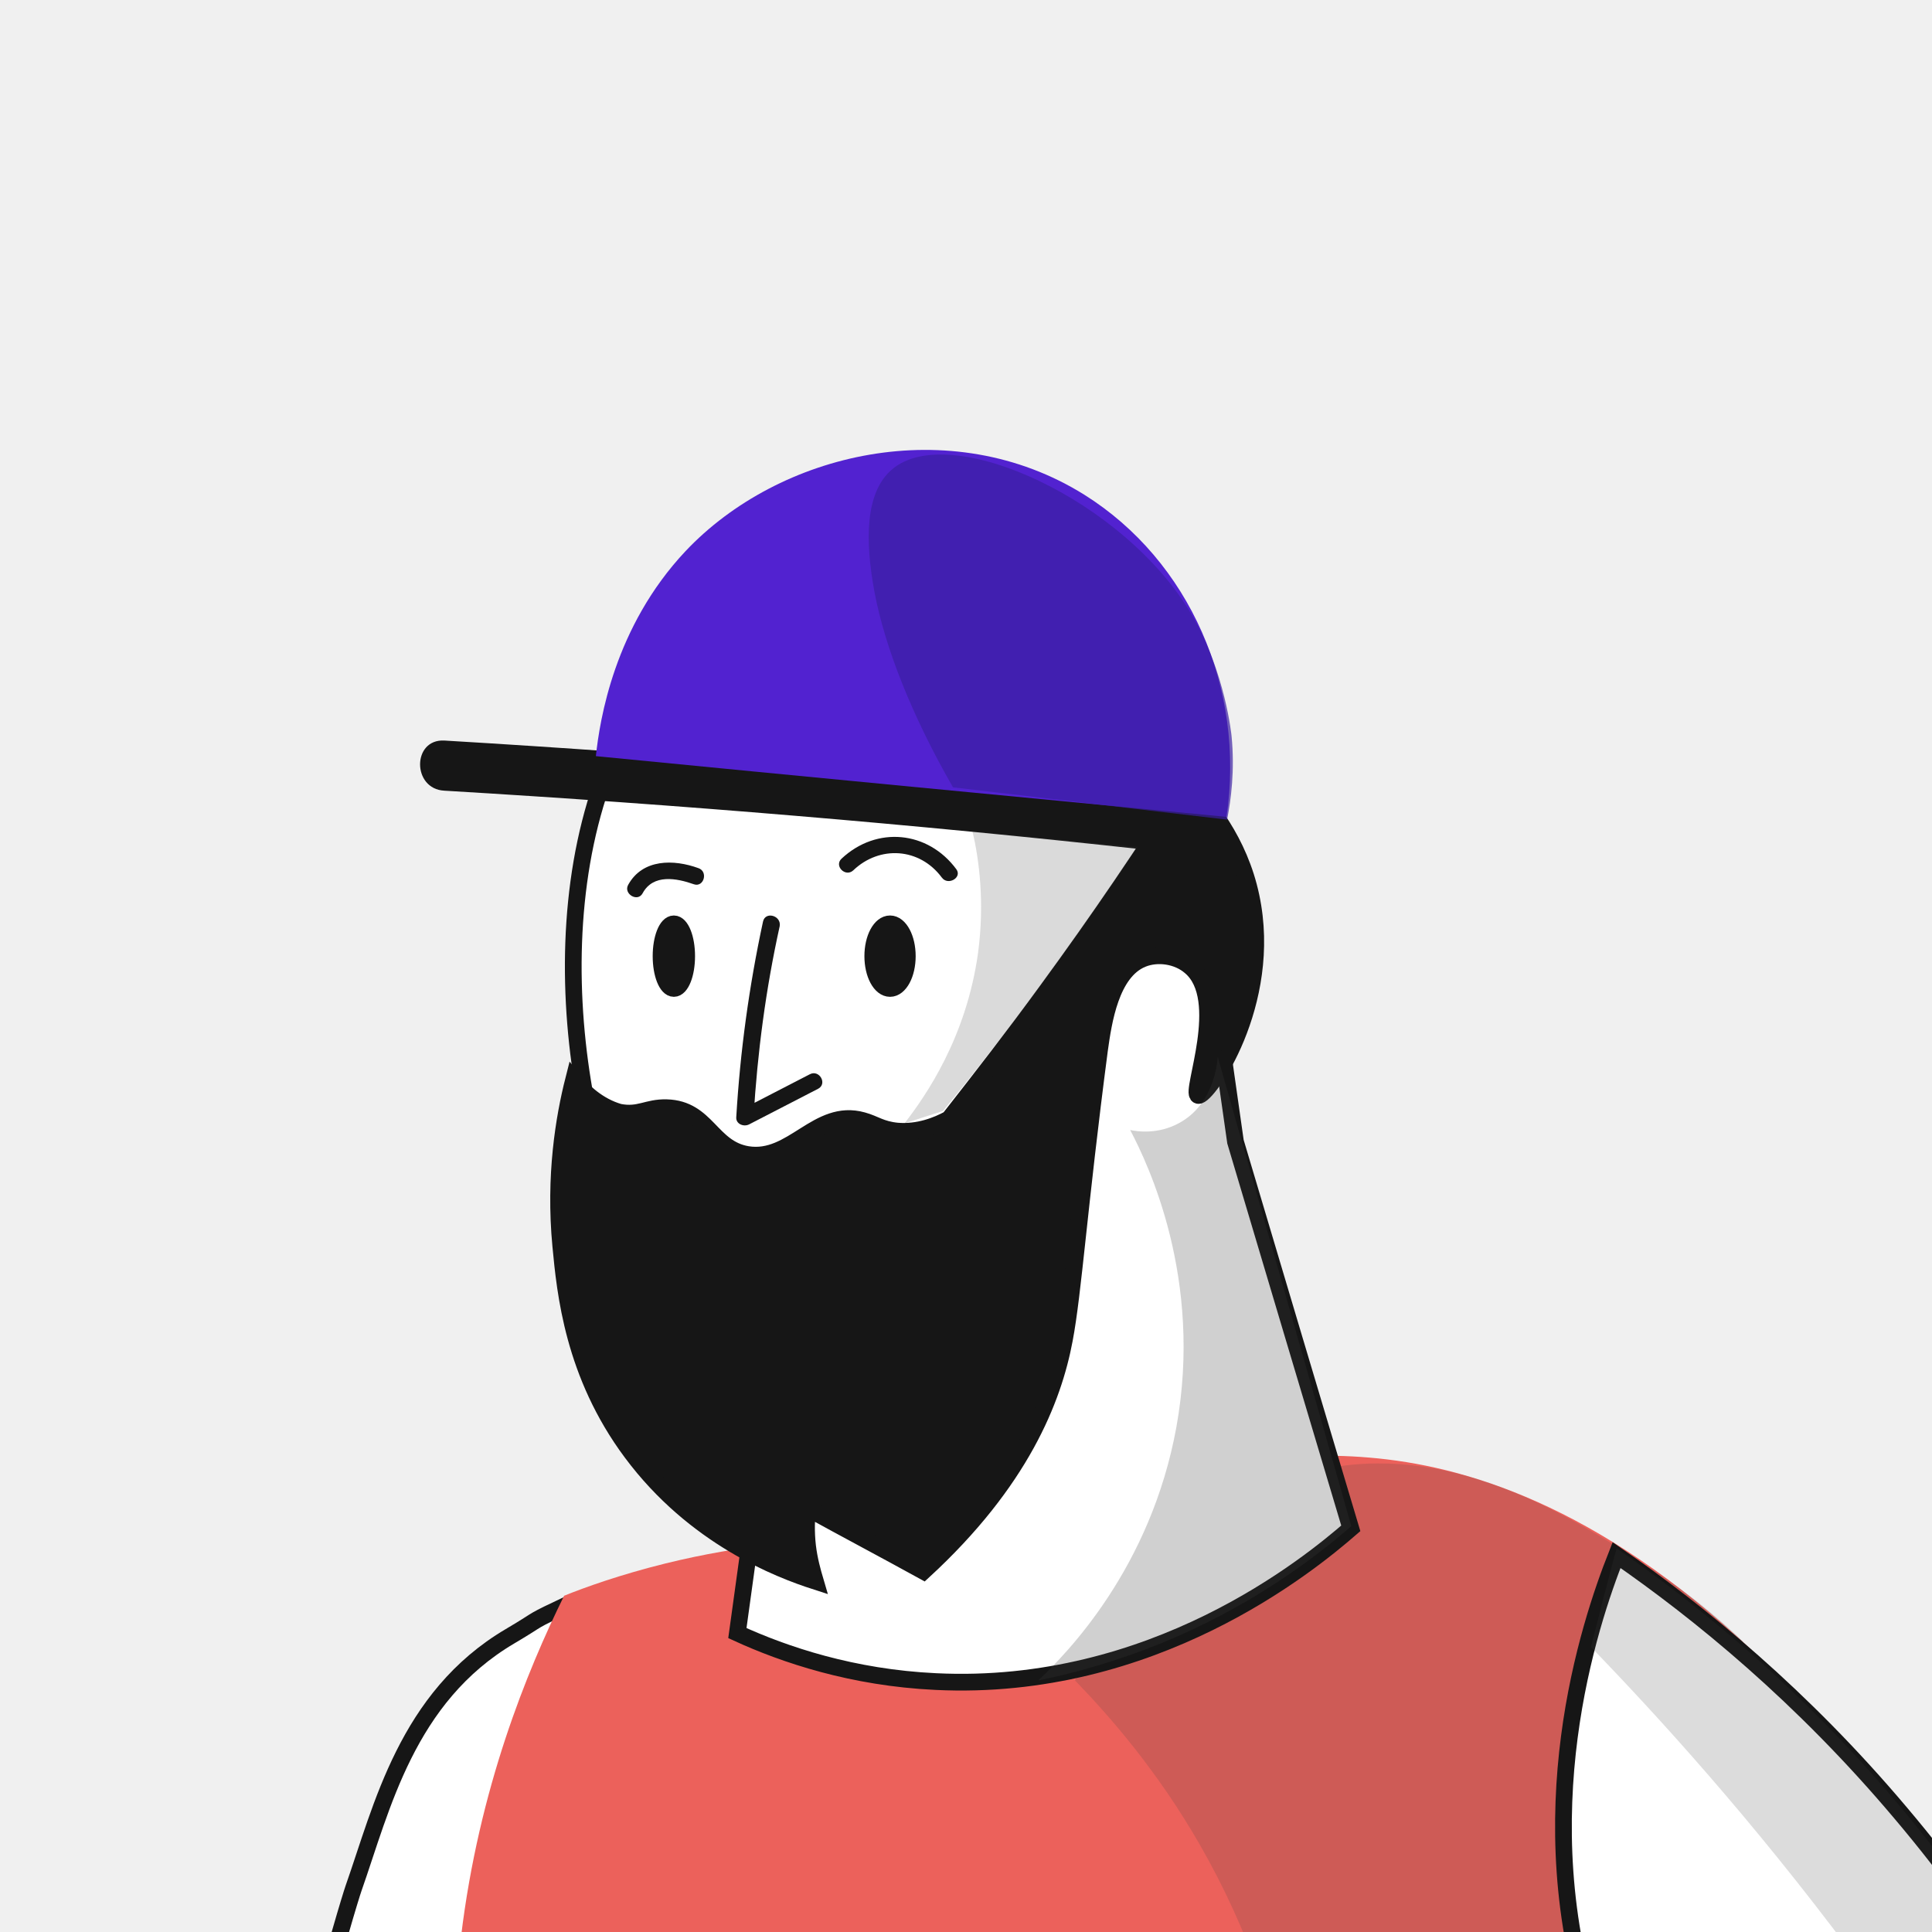
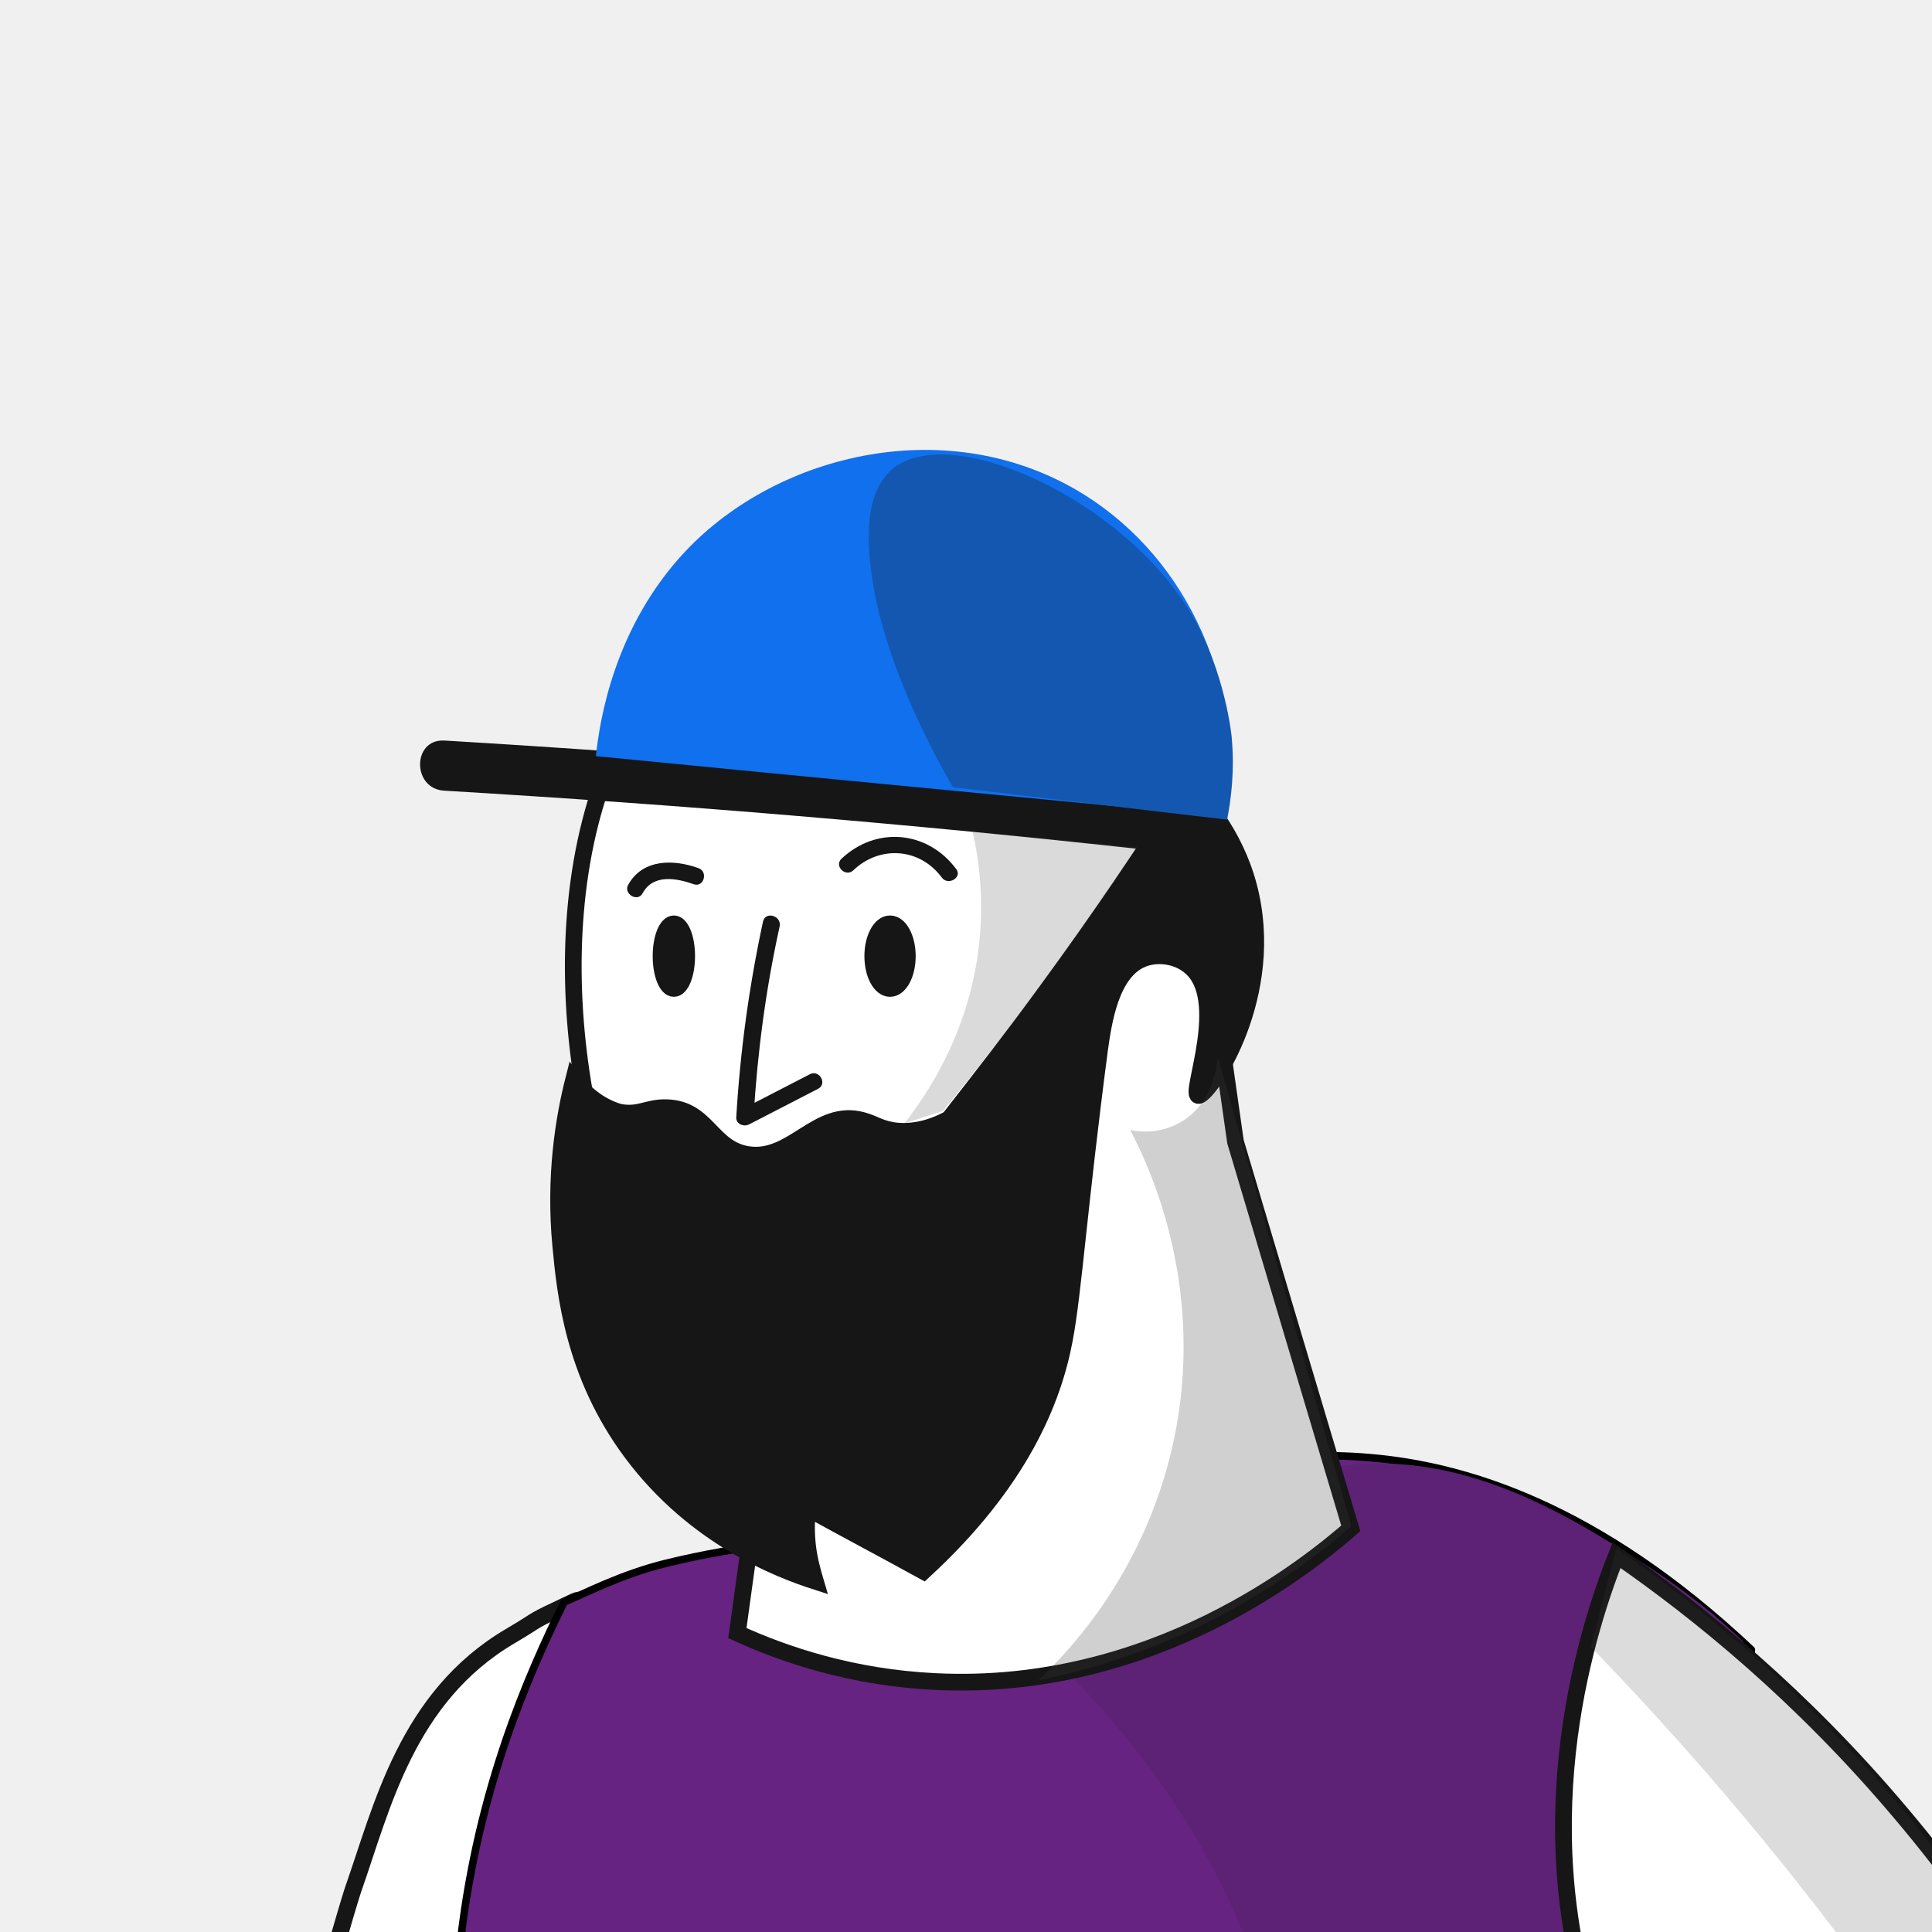
<svg xmlns="http://www.w3.org/2000/svg" width="100%" height="100%" viewBox="0 0 512 512" version="1.1" xml:space="preserve" style="fill-rule:evenodd;clip-rule:evenodd;stroke-miterlimit:10;">
  <g transform="matrix(1.4765,0,0,1.4765,-1128.86,44.1705)">
    <path d="M875.4,339.8C861.8,342.9 816.108,353.694 821.132,333.627C824.339,320.819 827.547,310.316 827.997,309.036C833.097,294.558 837.546,274.708 856.091,263.769C862.52,259.977 858.632,261.765 867.712,257.476C868.66,257.028 869.27,257.565 870.54,256.945C868.24,285.645 877.7,311.1 875.4,339.8Z" style="fill:white;fill-rule:nonzero;stroke:rgb(22,22,22);stroke-width:3px;" />
  </g>
  <g transform="matrix(1.4765,0,0,1.4765,-1128.86,44.1705)">
-     <path d="M912.6,246.5C909.3,246.7 898.2,247.2 884,250.7C875.9,252.7 869.5,255 865.8,256.5C859.1,270.1 850.5,291.1 847.3,317.7C846.624,323.273 846.246,328.553 846.113,333.627C845.343,363.063 1069.56,366.843 1072.87,333.627C1075.15,310.8 1077.15,288.318 1078.9,266.2C1051.2,240.1 1027.2,233.1 1010.3,231.7C977.8,228.9 948.4,244.5 912.6,246.5Z" style="fill:rgb(236,97,91);fill-rule:nonzero;" />
+     <path d="M912.6,246.5C909.3,246.7 898.2,247.2 884,250.7C875.9,252.7 869.5,256.128 865.8,257.628C859.1,271.228 850.5,291.1 847.3,317.7C846.624,323.273 846.246,328.553 846.113,333.627C845.343,363.063 1069.56,366.843 1072.87,333.627C1075.15,310.8 1077.15,288.318 1078.9,266.2C1051.2,240.1 1027.2,233.1 1010.3,231.7C977.8,228.9 948.4,244.5 912.6,246.5Z" style="fill:rgb(102,35,129);fill-rule:nonzero;stroke:black;stroke-width:1.35px;stroke-linejoin:round;stroke-miterlimit:2;" />
  </g>
  <g transform="matrix(1.4765,0,0,1.4765,-1128.86,44.1705)">
-     <path d="M957.5,271.7C963.7,278.1 972.2,287.8 979.8,301C984.261,308.748 987.838,316.654 990.664,324.624C1010.96,381.871 1071.76,340.086 1072.9,326.7C1074.69,305.63 1076.18,284.941 1077.4,264.7C1073.5,260.9 1067.5,255.8 1059.5,250.7C1046.6,242.4 1026.3,229.5 1003.4,233.5C974.2,238.5 959.4,267.7 957.5,271.7Z" style="fill:rgb(61,61,61);fill-opacity:0.17;fill-rule:nonzero;" />
+     <path d="M957.5,271.7C963.7,278.1 972.2,287.8 979.8,301C984.261,308.748 987.838,316.654 990.664,324.624C1010.96,381.871 1071.76,340.086 1072.9,326.7C1074.69,305.63 1076.18,284.941 1077.4,264.7C1073.5,260.9 1067.5,255.8 1059.5,250.7C1046.6,242.4 1026.3,229.5 1003.4,233.5C974.2,238.5 959.4,267.7 957.5,271.7Z" style="fill:rgb(93,34,118);fill-rule:nonzero;" />
  </g>
  <g transform="matrix(1.4765,0,0,1.4765,-1128.86,44.1705)">
    <path d="M1072.9,287.6C1070.22,295.127 1066.76,305.008 1062.91,316.85C1059.46,327.508 1069.97,344.289 1071.51,316.85C1072.07,306.951 1072.53,297.198 1072.9,287.6Z" style="fill:rgb(61,61,61);fill-opacity:0.11;fill-rule:nonzero;" />
  </g>
  <g transform="matrix(1.4765,0,0,1.4765,-1128.86,44.1705)">
    <path d="M1054.7,249.2C1069.6,259.5 1088,274.5 1105.7,295.5C1114.69,306.121 1122.23,316.785 1128.56,327.098C1135.83,338.925 1060.1,360.8 1050.8,333.1C1038.3,295.9 1049.8,261.6 1054.7,249.2Z" style="fill:white;fill-rule:nonzero;stroke:rgb(22,22,22);stroke-width:3px;" />
  </g>
  <g transform="matrix(1.4765,0,0,1.4765,-1128.86,44.1705)">
    <path d="M1050.1,265.7C1062.1,278.1 1079,296.6 1097.1,320.9C1122.5,354.8 1130.99,329.787 1122.39,316.85C1113.97,304.188 1106.71,295.555 1103.1,291.4C1092.6,279.2 1076.8,263.3 1054.7,248C1053.1,253.9 1051.6,259.8 1050.1,265.7Z" style="fill:rgb(61,61,61);fill-opacity:0.18;fill-rule:nonzero;" />
  </g>
  <g transform="matrix(1.4765,0,0,1.4765,-1128.86,44.1705)">
    <path d="M891.7,82.5C862.3,106.6 863.5,155.5 875,187.1C882.3,207.1 894,220.8 901.7,228.4C900.1,240 898.5,251.6 896.9,263.2C905.4,267.1 917.6,271.2 932.5,271.9C971.5,273.8 999.4,251 1007,244.4C1000.1,221.3 993.2,198.2 986.3,175C985.4,168.5 983.9,158.5 982.3,146.3C978,114.5 978.2,112.8 976.3,107.6C975.5,105.5 963.5,75 935.6,69.6C913.1,65.4 894.5,80.2 891.7,82.5Z" style="fill:white;fill-rule:nonzero;stroke:rgb(22,22,22);stroke-width:3px;" />
  </g>
  <g transform="matrix(1.4765,0,0,1.4765,-1128.86,44.1705)">
    <path d="M867.5,163.9C865.8,170.6 864,181.1 865.2,193.7C866,202.1 867.4,216.7 877.9,230.8C889.2,246 904.4,251.8 910.9,253.9C910.4,252.2 909.8,250.1 909.5,247.6C909.2,245 909.3,242.6 909.5,240.8C916.4,244.6 923.4,248.3 930.3,252.1C947.8,236 953.6,221.2 955.6,210.5C957.2,202.1 958.2,186.7 961.9,158.5C962.6,153.5 963.9,144.5 969.6,142.2C972.3,141.1 975.9,141.6 978.2,143.6C985.1,149.4 978.1,166.2 979.6,166.7C981.1,167.2 993.2,150.3 989.1,131C987,121 981.2,114.1 977.8,110.7C970.2,122.7 961.8,135.1 952.5,147.8C946.6,155.9 940.7,163.5 934.9,170.9C932.7,172.1 929.4,173.4 925.6,173.1C922.6,172.8 921.6,171.8 919.4,171.2C911.2,168.9 906.8,178.6 898.7,177.3C892.1,176.2 891.5,169.1 884.2,168.9C880.7,168.8 879.3,170.4 875.7,169.7C871.9,168.6 869.2,166 867.5,163.9Z" style="fill:rgb(22,22,22);fill-rule:nonzero;stroke:rgb(22,22,22);stroke-width:3px;" />
  </g>
  <g transform="matrix(1.4765,0,0,1.4765,-1128.86,44.1705)">
    <g>
      <path d="M901.5,135.5C899,147.1 897.4,158.8 896.7,170.6C896.6,171.8 898,172.4 899,171.9C903.1,169.8 907.3,167.6 911.4,165.5C913.1,164.6 911.6,162 909.9,162.9C905.8,165 901.6,167.2 897.5,169.3C898.3,169.7 899,170.2 899.8,170.6C900.5,159 902,147.6 904.5,136.3C904.8,134.4 901.9,133.6 901.5,135.5Z" style="fill:rgb(22,22,22);fill-rule:nonzero;" />
    </g>
  </g>
  <g transform="matrix(1.4765,0,0,1.4765,-1128.86,44.1705)">
    <ellipse cx="885.5" cy="141.7" rx="2.3" ry="5.8" style="fill:rgb(22,22,22);stroke:rgb(22,22,22);stroke-width:3px;" />
  </g>
  <g transform="matrix(1.4765,0,0,1.4765,-1128.86,44.1705)">
    <ellipse cx="924.3" cy="141.7" rx="3.1" ry="5.8" style="fill:rgb(22,22,22);stroke:rgb(22,22,22);stroke-width:3px;" />
  </g>
  <g transform="matrix(1.4765,0,0,1.4765,-1128.86,44.1705)">
    <g>
      <path d="M879.9,130.4C881.8,126.9 886,127.7 889.1,128.8C890.9,129.4 891.7,126.5 889.9,125.9C885.5,124.3 879.9,124.2 877.3,128.9C876.4,130.5 879,132.1 879.9,130.4Z" style="fill:rgb(22,22,22);fill-rule:nonzero;" />
    </g>
  </g>
  <g transform="matrix(1.4765,0,0,1.4765,-1128.86,44.1705)">
    <g>
      <path d="M917.7,126.3C922.4,121.8 929.6,122.2 933.6,127.6C934.7,129.1 937.3,127.6 936.2,126.1C931.1,119.2 921.9,118.3 915.6,124.2C914.2,125.5 916.3,127.6 917.7,126.3Z" style="fill:rgb(22,22,22);fill-rule:nonzero;" />
    </g>
  </g>
  <g transform="matrix(1.4765,0,0,1.4765,-1128.86,44.1705)">
    <g>
      <path d="M844.3,112C886.4,114.5 928.4,118 970.2,122.6C975.9,123.2 975.9,114.2 970.2,113.6C928.3,109 886.3,105.5 844.3,103C838.5,102.7 838.5,111.7 844.3,112Z" style="fill:rgb(22,22,22);fill-rule:nonzero;" />
    </g>
  </g>
  <g transform="matrix(1.4765,0,0,1.4765,-1128.86,44.1705)">
-     <path d="M871.5,105.8C872.2,99.3 874.8,82.6 887.6,69C904.3,51.3 935.2,43.9 959.2,58.9C978,70.7 988.1,93.5 984.7,116.7C947,113.1 909.3,109.5 871.5,105.8Z" style="fill:rgb(82,34,208);fill-rule:nonzero;" />
+     <path d="M871.5,105.8C872.2,99.3 874.8,82.6 887.6,69C904.3,51.3 935.2,43.9 959.2,58.9C978,70.7 988.1,93.5 984.7,116.7C947,113.1 909.3,109.5 871.5,105.8Z" style="fill:rgb(16,112,238);fill-rule:nonzero;" />
  </g>
  <g transform="matrix(1.4765,0,0,1.4765,-1128.86,44.1705)">
-     <path d="M924.7,54.3C919.8,58.4 919.8,67.1 921.5,76.3C923.4,86.4 928.3,98.7 935.6,111.4C952,113.3 968.4,115.3 984.8,117.2C985.5,113.6 986.2,108.4 985.6,102.2C985.6,102.2 984.5,90.8 978.5,80.5C966.5,59.9 935.1,45.5 924.7,54.3Z" style="fill:rgb(58,29,163);fill-opacity:0.69;fill-rule:nonzero;" />
+     <path d="M924.7,54.3C919.8,58.4 919.8,67.1 921.5,76.3C923.4,86.4 928.3,98.7 935.6,111.4C952,113.3 968.4,115.3 984.8,117.2C985.5,113.6 986.2,108.4 985.6,102.2C985.6,102.2 984.5,90.8 978.5,80.5C966.5,59.9 935.1,45.5 924.7,54.3Z" style="fill:rgb(19,87,176);fill-rule:nonzero;" />
  </g>
  <g transform="matrix(1.4765,0,0,1.4765,-1128.86,44.1705)">
    <path d="M976.1,171.7C972.4,173.7 968.7,173.2 967.4,172.9C970.6,179 980.5,199.6 975.7,226.2C971.1,251.5 956.1,266.8 950.9,271.7C957.4,270.4 964.8,268.3 972.8,265.1C988,258.9 999.4,250.7 1007.1,244C999.1,215.9 991.1,187.8 983.1,159.7C983.1,160.2 982.7,168.2 976.1,171.7Z" style="fill:rgb(61,61,61);fill-opacity:0.24;fill-rule:nonzero;" />
  </g>
  <g transform="matrix(1.4765,0,0,1.4765,-1128.86,44.1705)">
    <path d="M939.1,119.3C940.3,124.4 941.3,132.1 940.1,141.1C938,156.3 930.7,166.8 926.9,171.7C929.2,171 931.5,170.2 933.8,169.5C938.4,163.9 943.1,157.9 947.7,151.8C955.3,141.7 962.3,131.7 968.7,122.1C958.8,121.2 949,120.2 939.1,119.3Z" style="fill:rgb(61,61,61);fill-opacity:0.19;fill-rule:nonzero;" />
  </g>
</svg>
